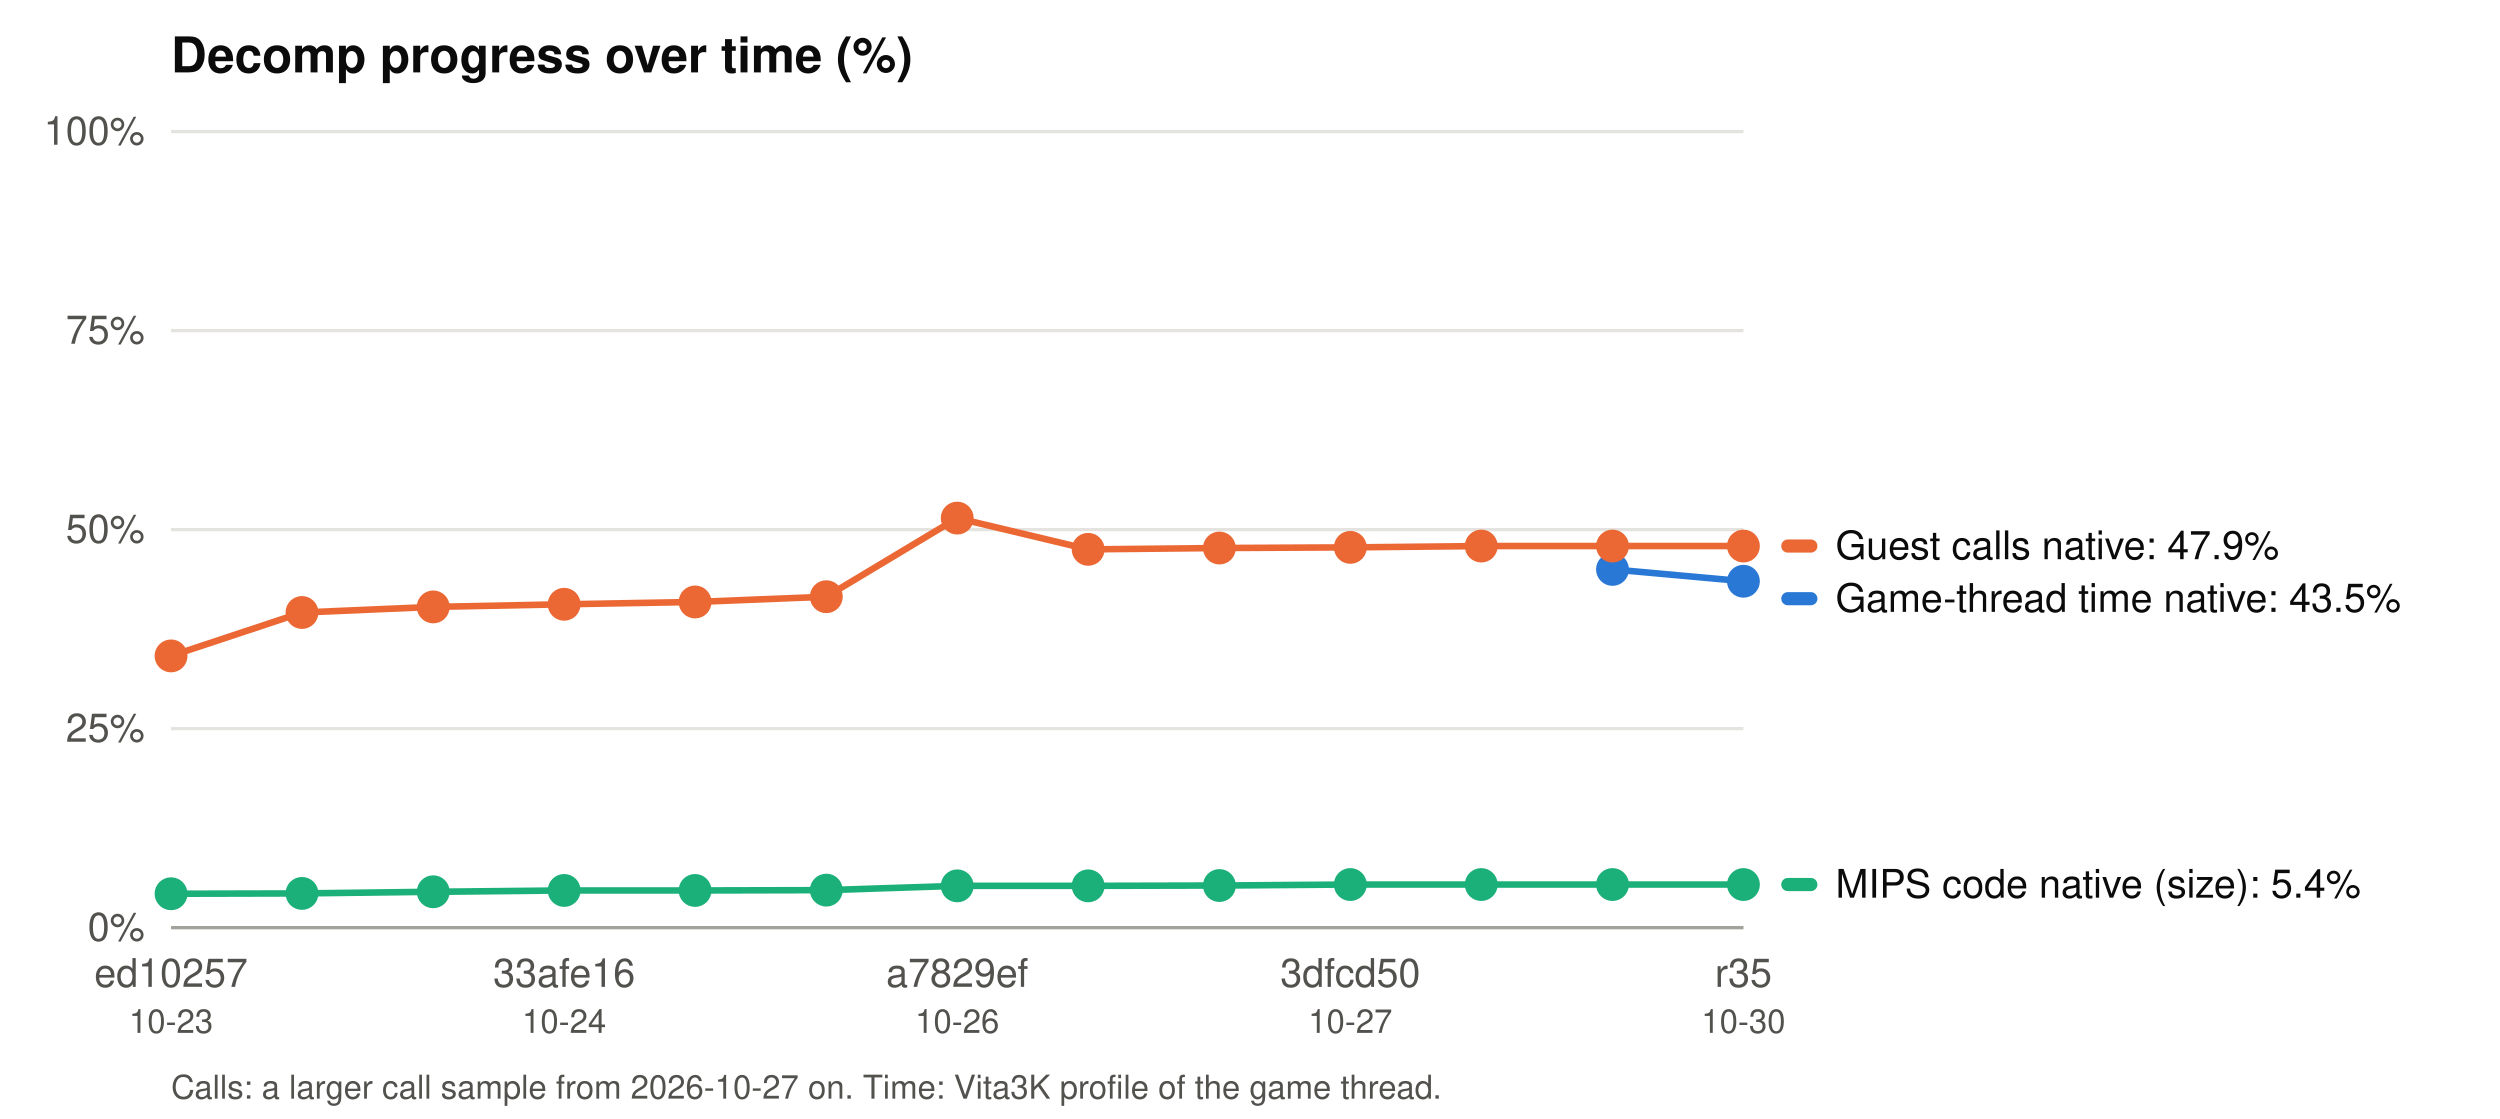
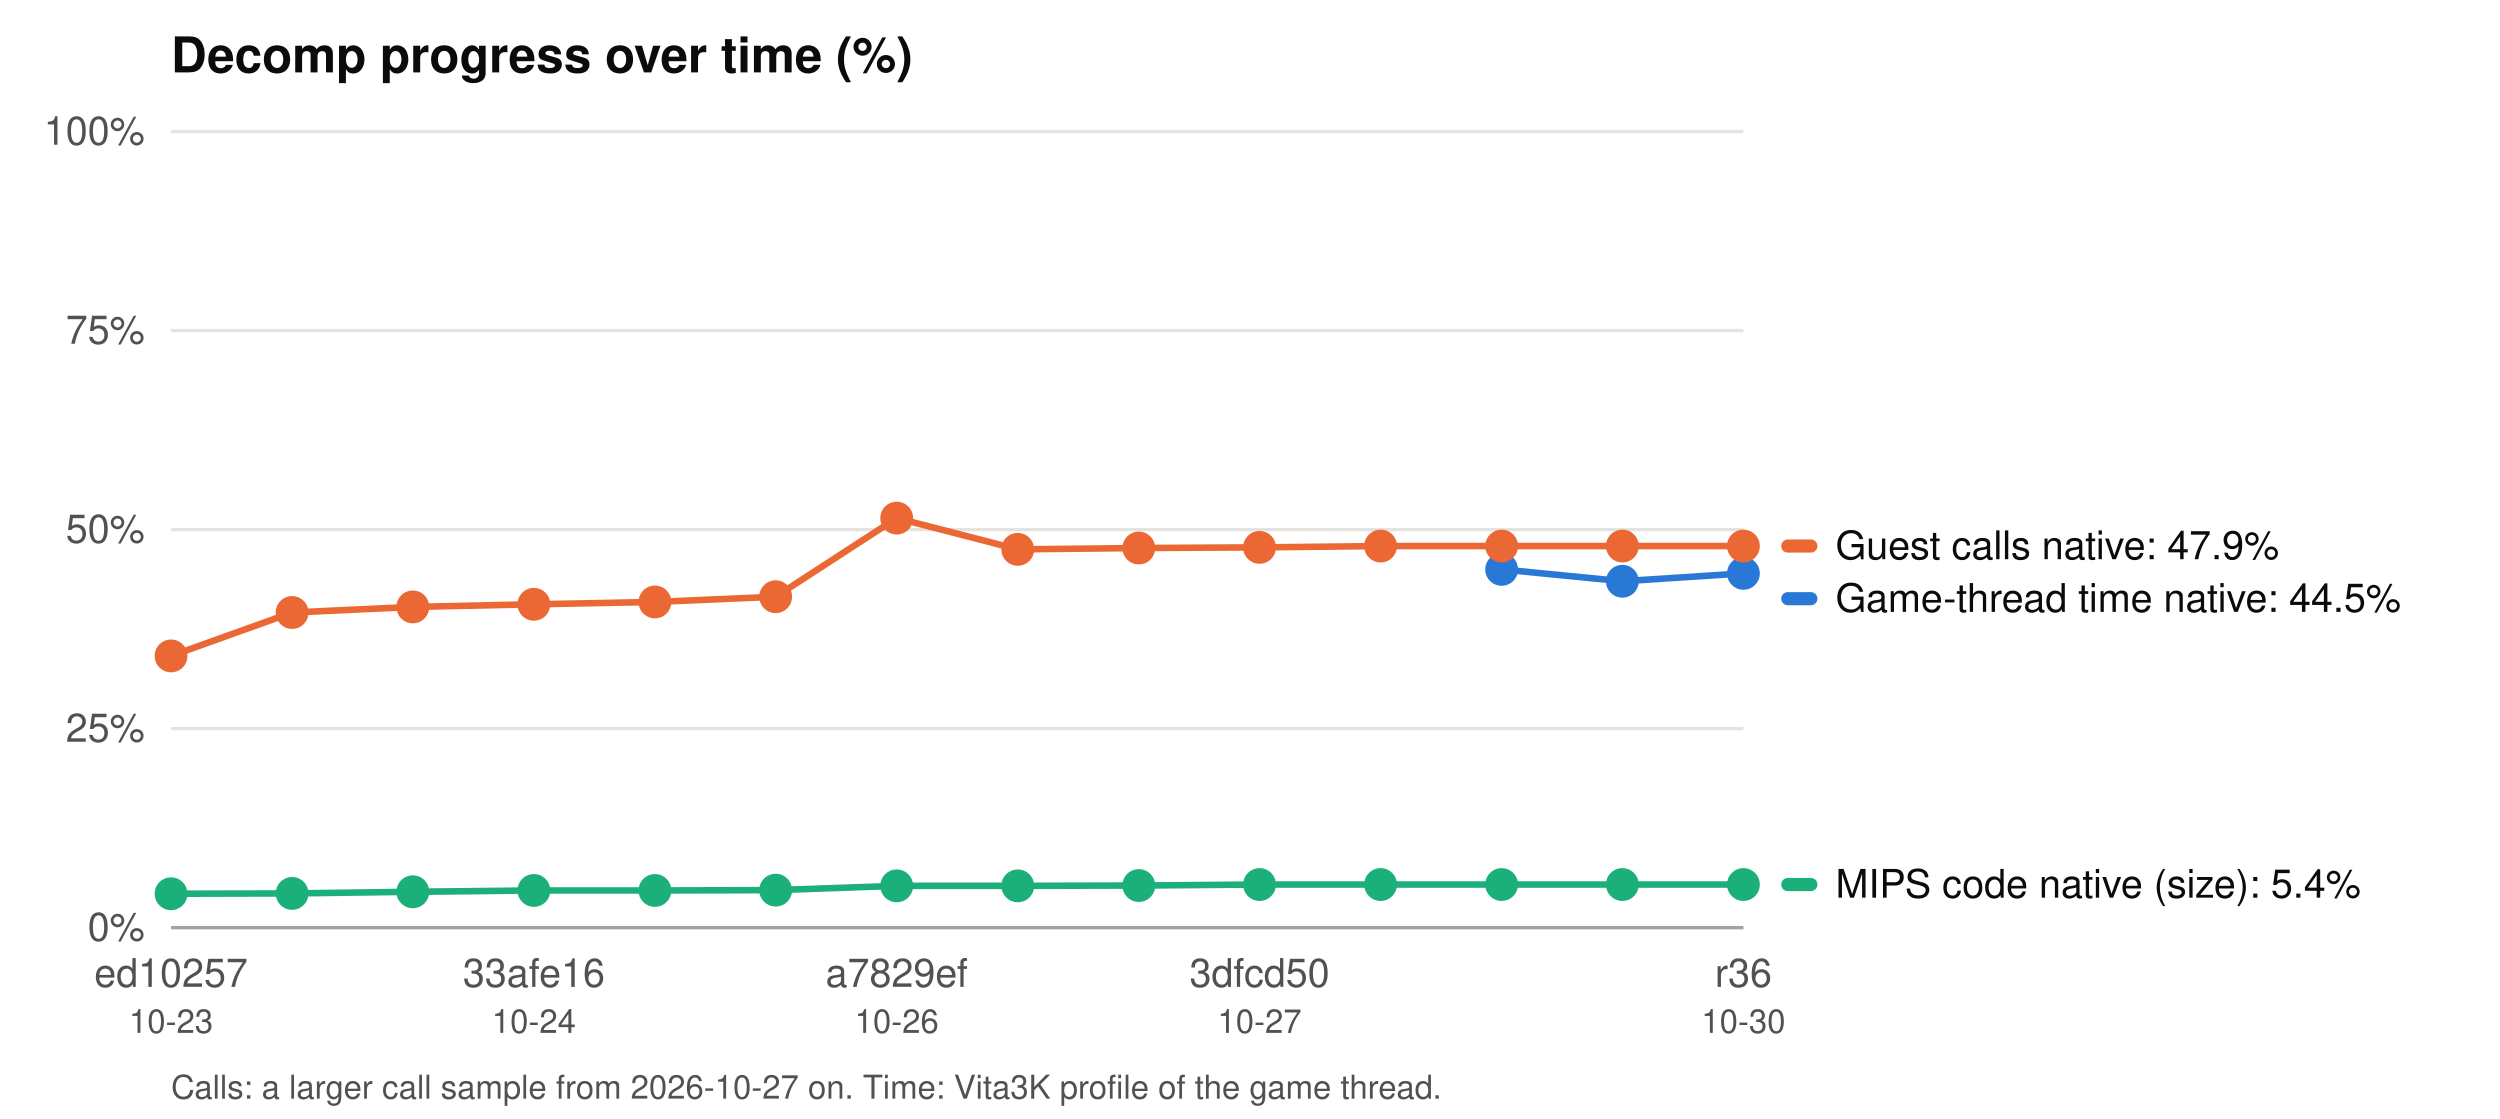
<svg xmlns="http://www.w3.org/2000/svg" width="760" height="340" viewBox="0 0 760 340" font-family="-apple-system, Helvetica, Arial, sans-serif" font-size="12">
  <style>svg{background:#fcfcfb} .t1{fill:#0b0b0b} .t2{fill:#52514e} .g{stroke:#e4e3df} .ax{stroke:#a3a29c} .ring{stroke:#fcfcfb} .s0{stroke:#2a78d6;fill:#2a78d6} .s1{stroke:#eb6834;fill:#eb6834} .s2{stroke:#1baf7a;fill:#1baf7a} @media (prefers-color-scheme: dark){svg{background:#1a1a19} .t1{fill:#f0efec} .t2{fill:#c3c2b7} .g{stroke:#383835} .ax{stroke:#6b6a65} .ring{stroke:#1a1a19} .s0{stroke:#3987e5;fill:#3987e5} .s1{stroke:#d95926;fill:#d95926} .s2{stroke:#199e70;fill:#199e70}}</style>
  <rect width="760" height="340" style="fill:none" />
  <text class="t1" x="52" y="22" font-size="15" font-weight="600">Decomp progress over time (%)</text>
  <line class="g" x1="52" x2="530" y1="282.0" y2="282.0" stroke-width="1" />
  <text class="t2" x="44" y="282.0" text-anchor="end" dy="4">0%</text>
  <line class="g" x1="52" x2="530" y1="221.5" y2="221.5" stroke-width="1" />
  <text class="t2" x="44" y="221.5" text-anchor="end" dy="4">25%</text>
  <line class="g" x1="52" x2="530" y1="161.0" y2="161.0" stroke-width="1" />
  <text class="t2" x="44" y="161.0" text-anchor="end" dy="4">50%</text>
  <line class="g" x1="52" x2="530" y1="100.5" y2="100.5" stroke-width="1" />
  <text class="t2" x="44" y="100.5" text-anchor="end" dy="4">75%</text>
  <line class="g" x1="52" x2="530" y1="40.0" y2="40.0" stroke-width="1" />
  <text class="t2" x="44" y="40.0" text-anchor="end" dy="4">100%</text>
  <line class="ax" x1="52" x2="530" y1="282.0" y2="282.0" stroke-width="1" />
  <text class="t2" x="52.0" y="300" text-anchor="middle">ed10257</text>
  <text class="t2" x="52.0" y="314" text-anchor="middle" font-size="10">10-23</text>
-   <text class="t2" x="171.5" y="300" text-anchor="middle">33afe16</text>
-   <text class="t2" x="171.5" y="314" text-anchor="middle" font-size="10">10-24</text>
-   <text class="t2" x="291.0" y="300" text-anchor="middle">a7829ef</text>
-   <text class="t2" x="291.0" y="314" text-anchor="middle" font-size="10">10-26</text>
-   <text class="t2" x="410.5" y="300" text-anchor="middle">3dfcd50</text>
-   <text class="t2" x="410.5" y="314" text-anchor="middle" font-size="10">10-27</text>
-   <text class="t2" x="530.0" y="300" text-anchor="middle">r35</text>
+   <text class="t2" x="162.3" y="300" text-anchor="middle">33afe16</text>
+   <text class="t2" x="162.3" y="314" text-anchor="middle" font-size="10">10-24</text>
+   <text class="t2" x="272.6" y="300" text-anchor="middle">a7829ef</text>
+   <text class="t2" x="272.6" y="314" text-anchor="middle" font-size="10">10-26</text>
+   <text class="t2" x="382.9" y="300" text-anchor="middle">3dfcd50</text>
+   <text class="t2" x="382.9" y="314" text-anchor="middle" font-size="10">10-27</text>
+   <text class="t2" x="530.0" y="300" text-anchor="middle">r36</text>
  <text class="t2" x="530.0" y="314" text-anchor="middle" font-size="10">10-30</text>
-   <polyline class="s0" fill="none" style="fill:none" stroke-width="2" stroke-linejoin="round" points="490.2,173.1 530.0,176.7" />
-   <circle class="s0 ring" cx="490.2" cy="173.1" r="4" stroke-width="2" />
-   <circle class="s0 ring" cx="530.0" cy="176.7" r="4" stroke-width="2" />
-   <polyline class="s1" fill="none" style="fill:none" stroke-width="2" stroke-linejoin="round" points="52.0,199.4 91.8,186.2 131.7,184.5 171.5,183.7 211.3,183.0 251.2,181.4 291.0,157.5 330.8,167.0 370.7,166.6 410.5,166.4 450.3,166.0 490.2,166.0 530.0,166.0" />
+   <polyline class="s0" fill="none" style="fill:none" stroke-width="2" stroke-linejoin="round" points="456.5,173.1 493.2,176.7 530.0,174.3" />
+   <circle class="s0 ring" cx="456.5" cy="173.1" r="4" stroke-width="2" />
+   <circle class="s0 ring" cx="493.2" cy="176.7" r="4" stroke-width="2" />
+   <circle class="s0 ring" cx="530.0" cy="174.3" r="4" stroke-width="2" />
+   <polyline class="s1" fill="none" style="fill:none" stroke-width="2" stroke-linejoin="round" points="52.0,199.4 88.8,186.2 125.5,184.5 162.3,183.7 199.1,183.0 235.8,181.4 272.6,157.5 309.4,167.0 346.2,166.6 382.9,166.4 419.7,166.0 456.5,166.0 493.2,166.0 530.0,166.0" />
  <circle class="s1 ring" cx="52.0" cy="199.4" r="4" stroke-width="2" />
-   <circle class="s1 ring" cx="91.8" cy="186.2" r="4" stroke-width="2" />
-   <circle class="s1 ring" cx="131.7" cy="184.5" r="4" stroke-width="2" />
-   <circle class="s1 ring" cx="171.5" cy="183.7" r="4" stroke-width="2" />
-   <circle class="s1 ring" cx="211.3" cy="183.0" r="4" stroke-width="2" />
-   <circle class="s1 ring" cx="251.2" cy="181.4" r="4" stroke-width="2" />
-   <circle class="s1 ring" cx="291.0" cy="157.5" r="4" stroke-width="2" />
-   <circle class="s1 ring" cx="330.8" cy="167.0" r="4" stroke-width="2" />
-   <circle class="s1 ring" cx="370.7" cy="166.6" r="4" stroke-width="2" />
-   <circle class="s1 ring" cx="410.5" cy="166.4" r="4" stroke-width="2" />
-   <circle class="s1 ring" cx="450.3" cy="166.0" r="4" stroke-width="2" />
-   <circle class="s1 ring" cx="490.2" cy="166.0" r="4" stroke-width="2" />
+   <circle class="s1 ring" cx="88.8" cy="186.2" r="4" stroke-width="2" />
+   <circle class="s1 ring" cx="125.5" cy="184.5" r="4" stroke-width="2" />
+   <circle class="s1 ring" cx="162.3" cy="183.7" r="4" stroke-width="2" />
+   <circle class="s1 ring" cx="199.1" cy="183.0" r="4" stroke-width="2" />
+   <circle class="s1 ring" cx="235.8" cy="181.4" r="4" stroke-width="2" />
+   <circle class="s1 ring" cx="272.6" cy="157.5" r="4" stroke-width="2" />
+   <circle class="s1 ring" cx="309.4" cy="167.0" r="4" stroke-width="2" />
+   <circle class="s1 ring" cx="346.2" cy="166.6" r="4" stroke-width="2" />
+   <circle class="s1 ring" cx="382.9" cy="166.4" r="4" stroke-width="2" />
+   <circle class="s1 ring" cx="419.7" cy="166.0" r="4" stroke-width="2" />
+   <circle class="s1 ring" cx="456.5" cy="166.0" r="4" stroke-width="2" />
+   <circle class="s1 ring" cx="493.2" cy="166.0" r="4" stroke-width="2" />
  <circle class="s1 ring" cx="530.0" cy="166.0" r="4" stroke-width="2" />
-   <polyline class="s2" fill="none" style="fill:none" stroke-width="2" stroke-linejoin="round" points="52.0,271.7 91.8,271.6 131.7,271.1 171.5,270.7 211.3,270.7 251.2,270.6 291.0,269.3 330.8,269.3 370.7,269.2 410.5,268.9 450.3,268.9 490.2,268.9 530.0,268.9" />
+   <polyline class="s2" fill="none" style="fill:none" stroke-width="2" stroke-linejoin="round" points="52.0,271.7 88.8,271.6 125.5,271.1 162.3,270.7 199.1,270.7 235.8,270.6 272.6,269.3 309.4,269.3 346.2,269.2 382.9,268.9 419.7,268.9 456.5,268.9 493.2,268.9 530.0,268.9" />
  <circle class="s2 ring" cx="52.0" cy="271.7" r="4" stroke-width="2" />
-   <circle class="s2 ring" cx="91.8" cy="271.6" r="4" stroke-width="2" />
-   <circle class="s2 ring" cx="131.7" cy="271.1" r="4" stroke-width="2" />
-   <circle class="s2 ring" cx="171.5" cy="270.7" r="4" stroke-width="2" />
-   <circle class="s2 ring" cx="211.3" cy="270.7" r="4" stroke-width="2" />
-   <circle class="s2 ring" cx="251.2" cy="270.6" r="4" stroke-width="2" />
-   <circle class="s2 ring" cx="291.0" cy="269.3" r="4" stroke-width="2" />
-   <circle class="s2 ring" cx="330.8" cy="269.3" r="4" stroke-width="2" />
-   <circle class="s2 ring" cx="370.7" cy="269.2" r="4" stroke-width="2" />
-   <circle class="s2 ring" cx="410.5" cy="268.9" r="4" stroke-width="2" />
-   <circle class="s2 ring" cx="450.3" cy="268.9" r="4" stroke-width="2" />
-   <circle class="s2 ring" cx="490.2" cy="268.9" r="4" stroke-width="2" />
+   <circle class="s2 ring" cx="88.8" cy="271.6" r="4" stroke-width="2" />
+   <circle class="s2 ring" cx="125.5" cy="271.1" r="4" stroke-width="2" />
+   <circle class="s2 ring" cx="162.3" cy="270.7" r="4" stroke-width="2" />
+   <circle class="s2 ring" cx="199.1" cy="270.7" r="4" stroke-width="2" />
+   <circle class="s2 ring" cx="235.8" cy="270.6" r="4" stroke-width="2" />
+   <circle class="s2 ring" cx="272.6" cy="269.3" r="4" stroke-width="2" />
+   <circle class="s2 ring" cx="309.4" cy="269.3" r="4" stroke-width="2" />
+   <circle class="s2 ring" cx="346.2" cy="269.2" r="4" stroke-width="2" />
+   <circle class="s2 ring" cx="382.9" cy="268.9" r="4" stroke-width="2" />
+   <circle class="s2 ring" cx="419.7" cy="268.9" r="4" stroke-width="2" />
+   <circle class="s2 ring" cx="456.5" cy="268.9" r="4" stroke-width="2" />
+   <circle class="s2 ring" cx="493.2" cy="268.9" r="4" stroke-width="2" />
  <circle class="s2 ring" cx="530.0" cy="268.9" r="4" stroke-width="2" />
  <rect class="s1" x="542" y="164.5" width="10" height="3" rx="1.5" />
  <text class="t1" x="558" y="166.0" dy="4">Guest calls native: 47.9%</text>
  <rect class="s0" x="542" y="180.5" width="10" height="3" rx="1.5" />
-   <text class="t1" x="558" y="182.0" dy="4">Game-thread time native: 43.5%</text>
+   <text class="t1" x="558" y="182.0" dy="4">Game-thread time native: 44.5%</text>
  <rect class="s2" x="542" y="267.4" width="10" height="3" rx="1.5" />
  <text class="t1" x="558" y="268.9" dy="4">MIPS code native (size): 5.4%</text>
  <text class="t2" x="52" y="334" font-size="10">Calls: a larger call sample from 2026-10-27 on. Time: Vita3K profile of the game thread.</text>
</svg>
